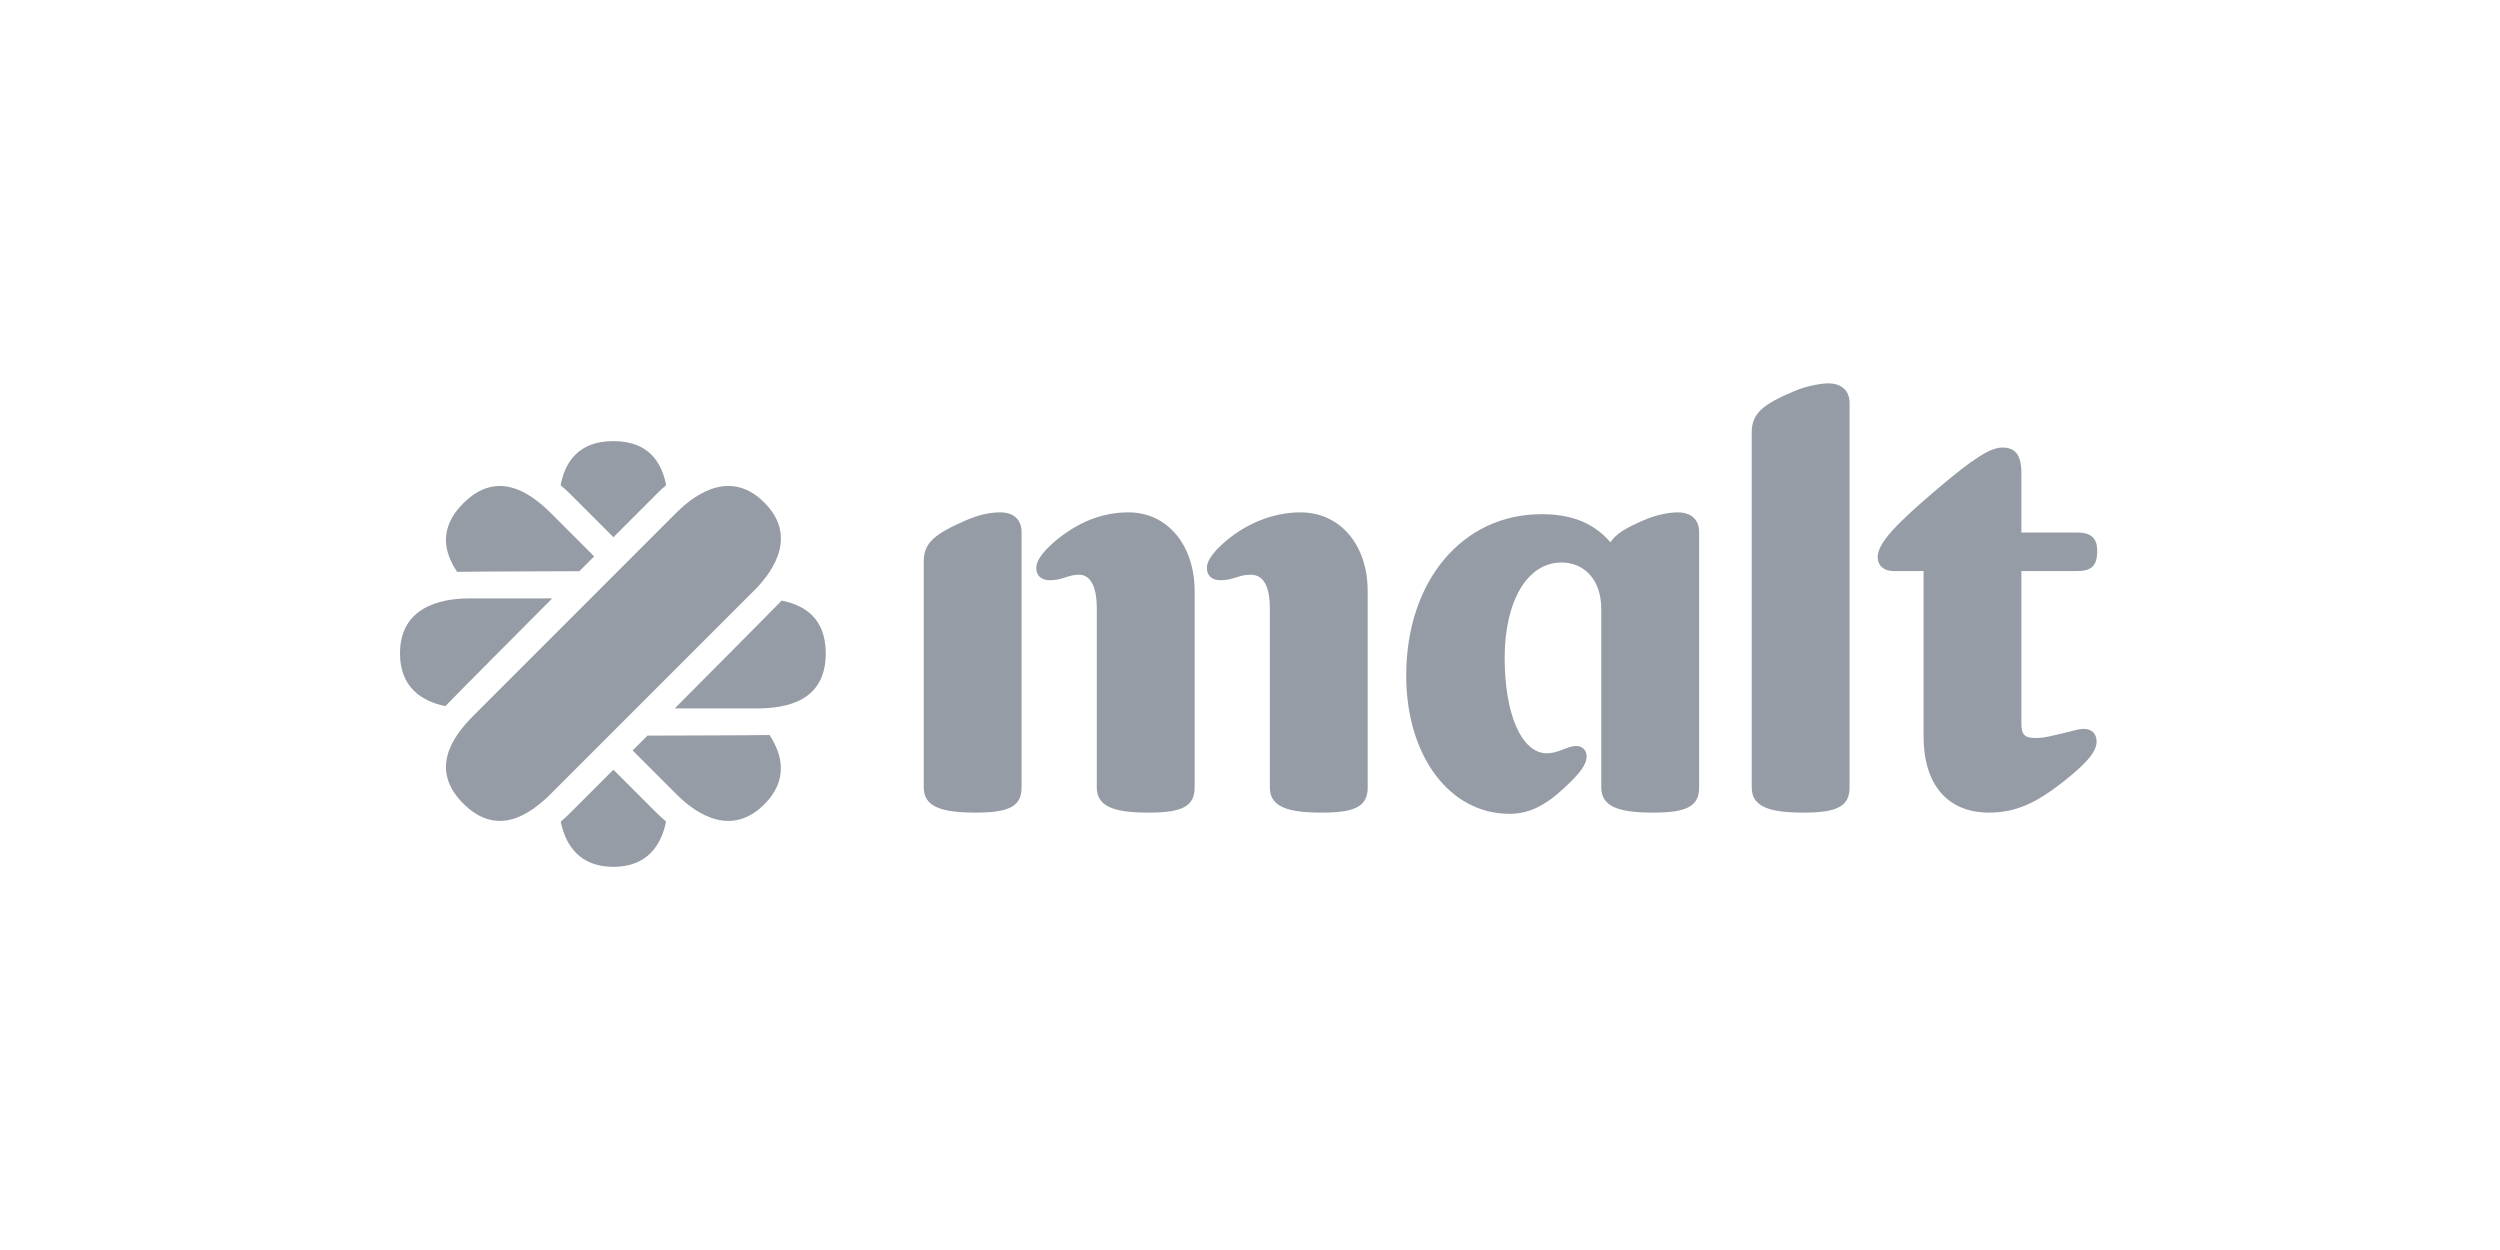
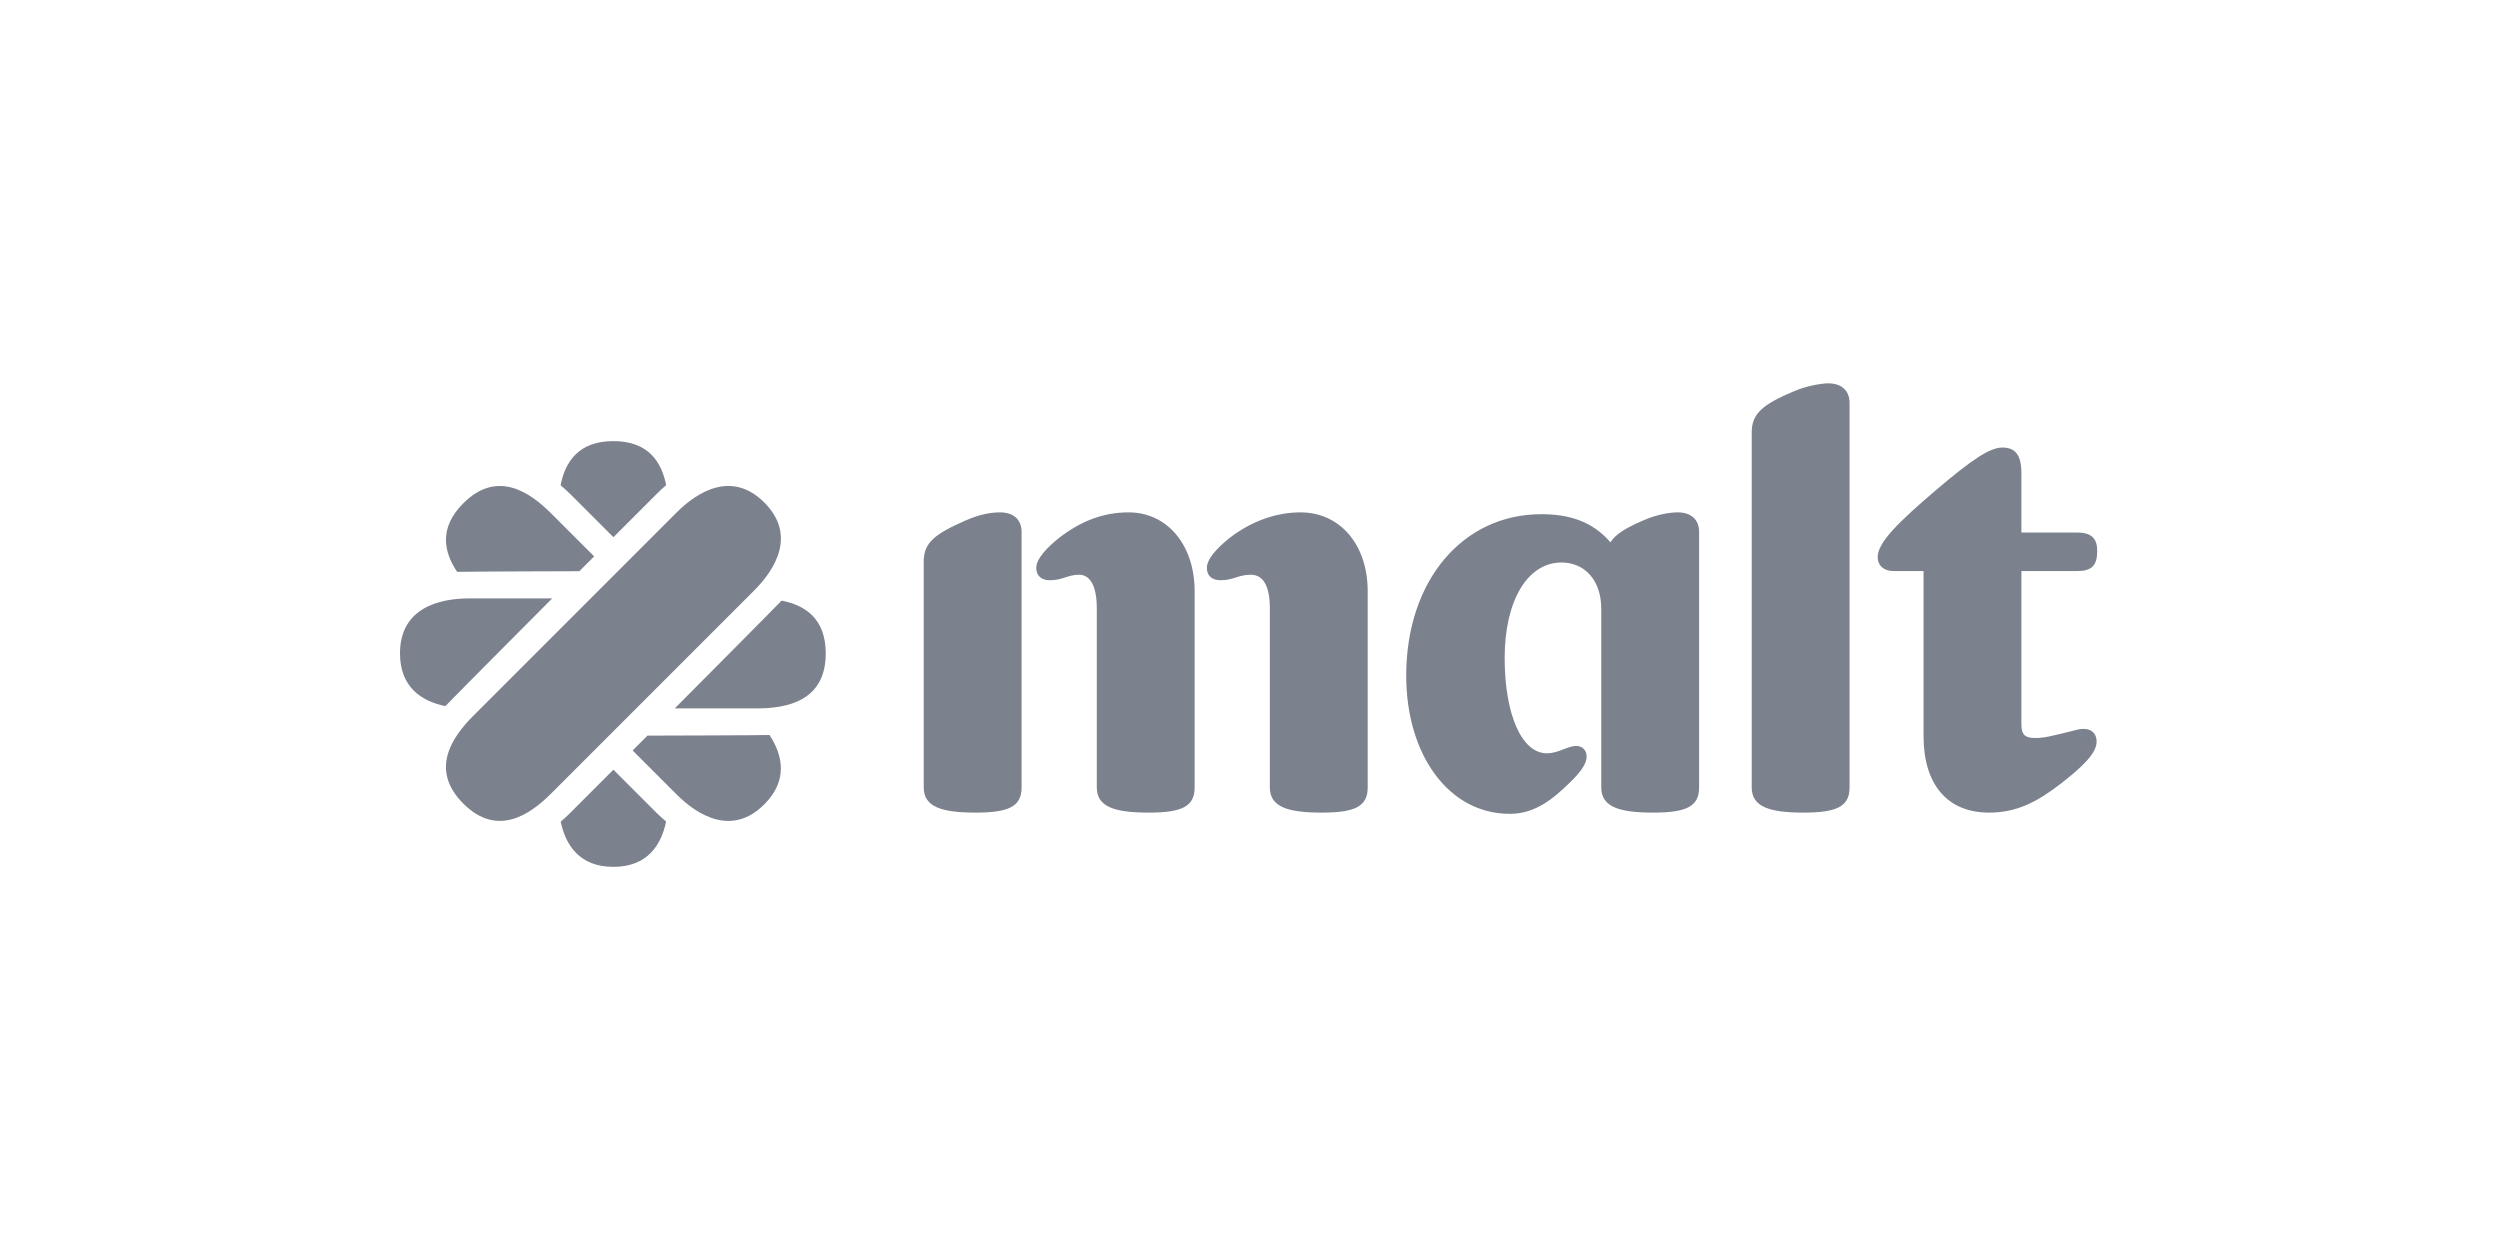
<svg xmlns="http://www.w3.org/2000/svg" width="600" height="300" viewBox="0 0 600 300" fill="none">
-   <path d="M183.439 120.61C175.726 112.898 167.487 117.889 162.331 123.045L137.979 147.399L113.624 171.754C108.468 176.909 103.071 184.743 111.188 192.859C119.306 200.978 127.139 195.581 132.294 190.425L156.648 166.071L181.002 141.717C186.159 136.561 191.15 128.322 183.439 120.61Z" fill="#969CA5" />
-   <path d="M136.904 118.615L147.218 128.928L157.716 118.43C158.428 117.716 159.152 117.053 159.88 116.428C158.781 110.881 155.616 105.867 147.213 105.867C138.794 105.867 135.633 110.901 134.54 116.46C135.325 117.139 136.11 117.821 136.904 118.615Z" fill="#969CA5" />
-   <path d="M157.71 195.224L147.219 184.732L136.911 195.039C136.128 195.823 135.349 196.538 134.573 197.21C135.755 202.865 139.101 208.044 147.214 208.044C155.349 208.044 158.69 202.837 159.865 197.164C159.143 196.544 158.421 195.935 157.71 195.224Z" fill="#969CA5" />
-   <path d="M132.53 143.617H112.647C105.356 143.617 96 145.913 96 156.819C96 164.957 101.209 168.299 106.882 169.472C107.554 168.697 132.53 143.617 132.53 143.617Z" fill="#969CA5" />
-   <path d="M187.587 144.146C186.957 144.878 161.929 170.022 161.929 170.022H181.53C188.821 170.022 198.177 168.3 198.177 156.82C198.177 148.402 193.144 145.239 187.587 144.146Z" fill="#969CA5" />
-   <path d="M139.045 137.09L142.597 133.538L132.29 123.23C127.133 118.074 119.301 112.677 111.184 120.795C105.231 126.747 106.553 132.54 109.71 137.243C110.672 137.172 139.045 137.09 139.045 137.09Z" fill="#969CA5" />
-   <path d="M155.388 176.549L151.827 180.11L162.326 190.608C167.482 195.765 175.721 200.756 183.432 193.044C189.187 187.289 187.866 181.245 184.685 176.403C183.661 176.477 155.388 176.549 155.388 176.549Z" fill="#969CA5" />
-   <path d="M402.654 122.967C400.893 122.967 397.811 123.407 394.435 124.875C390.032 126.783 387.684 128.25 386.51 130.158C382.107 125.022 376.383 123.407 369.926 123.407C350.993 123.407 337.491 139.404 337.491 162.152C337.491 181.231 347.765 195.32 362.294 195.32C366.696 195.32 370.659 193.558 375.356 189.156C379.024 185.78 380.786 183.58 380.786 181.525C380.786 180.056 379.759 179.029 378.291 179.029C376.236 179.029 374.035 180.79 371.246 180.79C365.229 180.79 361.119 171.544 361.119 157.895C361.119 144.247 366.549 135.001 374.768 135.001C380.198 135.001 384.307 139.109 384.307 146.155V189.009C384.307 193.705 388.71 195.026 396.782 195.026C404.708 195.026 407.789 193.558 407.789 189.009V127.664C407.79 124.728 405.882 122.967 402.654 122.967Z" fill="#969CA5" />
-   <path d="M312.103 122.967C306.379 122.967 300.362 125.022 295.077 129.131C292.143 131.479 289.647 134.121 289.647 136.322C289.647 138.23 290.968 139.257 292.876 139.257C296.106 139.257 297.133 137.936 300.215 137.936C303.296 137.936 304.764 140.872 304.764 146.009V189.01C304.764 193.706 309.167 195.027 317.238 195.027C325.164 195.027 328.246 193.559 328.246 189.01V141.899C328.246 130.745 321.642 122.967 312.103 122.967Z" fill="#969CA5" />
-   <path d="M270.862 122.967C264.845 122.967 259.415 125.022 254.132 129.131C251.197 131.479 248.702 134.121 248.702 136.322C248.702 138.23 250.022 139.257 251.931 139.257C255.158 139.257 256.187 137.936 258.975 137.936C261.764 137.936 263.232 140.872 263.232 146.009V189.01C263.232 193.706 267.634 195.027 275.705 195.027C283.631 195.027 286.713 193.559 286.713 189.01V141.899C286.713 130.745 280.108 122.967 270.862 122.967Z" fill="#969CA5" />
-   <path d="M240.043 122.967C237.842 122.967 235.2 123.407 231.823 124.875C224.485 128.104 221.697 130.158 221.697 134.708V189.01C221.697 193.705 226.1 195.026 234.172 195.026C242.098 195.026 245.179 193.559 245.179 189.01V127.664C245.18 124.728 243.272 122.967 240.043 122.967Z" fill="#969CA5" />
-   <path d="M498.196 175.213C492.325 176.681 490.565 177.121 488.509 177.121C486.015 177.121 485.133 176.387 485.133 173.746V137.055H498.489C502.012 137.055 503.332 135.735 503.332 132.213C503.332 129.277 502.012 127.809 498.489 127.809H485.133V113.573C485.133 109.17 483.667 107.409 480.584 107.409C477.649 107.409 473.539 110.051 464.734 117.536C455.782 125.168 450.644 130.157 450.644 133.68C450.644 135.735 452.113 137.055 454.46 137.055H461.652V176.681C461.652 188.276 467.375 195.026 477.355 195.026C483.96 195.026 488.803 192.531 494.526 188.128C499.81 184.019 503.185 180.79 503.185 178.002C503.185 175.654 501.424 174.333 498.196 175.213Z" fill="#969CA5" />
-   <path d="M438.758 92C437.584 92 433.915 92.44 430.539 93.908C423.2 96.99 420.413 99.191 420.413 103.741V189.009C420.413 193.706 424.815 195.027 432.887 195.027C440.813 195.027 443.894 193.559 443.894 189.009V96.697C443.894 93.761 441.986 92 438.758 92Z" fill="#969CA5" />
+   <path d="M183.439 120.61C175.726 112.898 167.487 117.889 162.331 123.045L137.979 147.399L113.624 171.754C108.468 176.909 103.071 184.743 111.188 192.859C119.306 200.978 127.139 195.581 132.294 190.425L156.648 166.071L181.002 141.717C186.159 136.561 191.15 128.322 183.439 120.61Z" fill="#7B818D" />
+   <path d="M136.904 118.615L147.218 128.928L157.716 118.43C158.428 117.716 159.152 117.053 159.88 116.428C158.781 110.881 155.616 105.867 147.213 105.867C138.794 105.867 135.633 110.901 134.54 116.46C135.325 117.139 136.11 117.821 136.904 118.615Z" fill="#7B818D" />
+   <path d="M157.71 195.224L147.219 184.732L136.911 195.039C136.128 195.823 135.349 196.538 134.573 197.21C135.755 202.865 139.101 208.044 147.214 208.044C155.349 208.044 158.69 202.837 159.865 197.164C159.143 196.544 158.421 195.935 157.71 195.224Z" fill="#7B818D" />
+   <path d="M132.53 143.617H112.647C105.356 143.617 96 145.913 96 156.819C96 164.957 101.209 168.299 106.882 169.472C107.554 168.697 132.53 143.617 132.53 143.617Z" fill="#7B818D" />
+   <path d="M187.587 144.146C186.957 144.878 161.929 170.022 161.929 170.022H181.53C188.821 170.022 198.177 168.3 198.177 156.82C198.177 148.402 193.144 145.239 187.587 144.146Z" fill="#7B818D" />
+   <path d="M139.045 137.09L142.597 133.538L132.29 123.23C127.133 118.074 119.301 112.677 111.184 120.795C105.231 126.747 106.553 132.54 109.71 137.243C110.672 137.172 139.045 137.09 139.045 137.09Z" fill="#7B818D" />
+   <path d="M155.388 176.549L151.827 180.11L162.326 190.608C167.482 195.765 175.721 200.756 183.432 193.044C189.187 187.289 187.866 181.245 184.685 176.403C183.661 176.477 155.388 176.549 155.388 176.549Z" fill="#7B818D" />
+   <path d="M402.654 122.967C400.893 122.967 397.811 123.407 394.435 124.875C390.032 126.783 387.684 128.25 386.51 130.158C382.107 125.022 376.383 123.407 369.926 123.407C350.993 123.407 337.491 139.404 337.491 162.152C337.491 181.231 347.765 195.32 362.294 195.32C366.696 195.32 370.659 193.558 375.356 189.156C379.024 185.78 380.786 183.58 380.786 181.525C380.786 180.056 379.759 179.029 378.291 179.029C376.236 179.029 374.035 180.79 371.246 180.79C365.229 180.79 361.119 171.544 361.119 157.895C361.119 144.247 366.549 135.001 374.768 135.001C380.198 135.001 384.307 139.109 384.307 146.155V189.009C384.307 193.705 388.71 195.026 396.782 195.026C404.708 195.026 407.789 193.558 407.789 189.009V127.664C407.79 124.728 405.882 122.967 402.654 122.967Z" fill="#7B818D" />
+   <path d="M312.103 122.967C306.379 122.967 300.362 125.022 295.077 129.131C292.143 131.479 289.647 134.121 289.647 136.322C289.647 138.23 290.968 139.257 292.876 139.257C296.106 139.257 297.133 137.936 300.215 137.936C303.296 137.936 304.764 140.872 304.764 146.009V189.01C304.764 193.706 309.167 195.027 317.238 195.027C325.164 195.027 328.246 193.559 328.246 189.01V141.899C328.246 130.745 321.642 122.967 312.103 122.967Z" fill="#7B818D" />
+   <path d="M270.862 122.967C264.845 122.967 259.415 125.022 254.132 129.131C251.197 131.479 248.702 134.121 248.702 136.322C248.702 138.23 250.022 139.257 251.931 139.257C255.158 139.257 256.187 137.936 258.975 137.936C261.764 137.936 263.232 140.872 263.232 146.009V189.01C263.232 193.706 267.634 195.027 275.705 195.027C283.631 195.027 286.713 193.559 286.713 189.01V141.899C286.713 130.745 280.108 122.967 270.862 122.967Z" fill="#7B818D" />
+   <path d="M240.043 122.967C237.842 122.967 235.2 123.407 231.823 124.875C224.485 128.104 221.697 130.158 221.697 134.708V189.01C221.697 193.705 226.1 195.026 234.172 195.026C242.098 195.026 245.179 193.559 245.179 189.01V127.664C245.18 124.728 243.272 122.967 240.043 122.967Z" fill="#7B818D" />
+   <path d="M498.196 175.213C492.325 176.681 490.565 177.121 488.509 177.121C486.015 177.121 485.133 176.387 485.133 173.746V137.055H498.489C502.012 137.055 503.332 135.735 503.332 132.213C503.332 129.277 502.012 127.809 498.489 127.809H485.133V113.573C485.133 109.17 483.667 107.409 480.584 107.409C477.649 107.409 473.539 110.051 464.734 117.536C455.782 125.168 450.644 130.157 450.644 133.68C450.644 135.735 452.113 137.055 454.46 137.055H461.652V176.681C461.652 188.276 467.375 195.026 477.355 195.026C483.96 195.026 488.803 192.531 494.526 188.128C499.81 184.019 503.185 180.79 503.185 178.002C503.185 175.654 501.424 174.333 498.196 175.213Z" fill="#7B818D" />
+   <path d="M438.758 92C437.584 92 433.915 92.44 430.539 93.908C423.2 96.99 420.413 99.191 420.413 103.741V189.009C420.413 193.706 424.815 195.027 432.887 195.027C440.813 195.027 443.894 193.559 443.894 189.009V96.697C443.894 93.761 441.986 92 438.758 92Z" fill="#7B818D" />
</svg>
